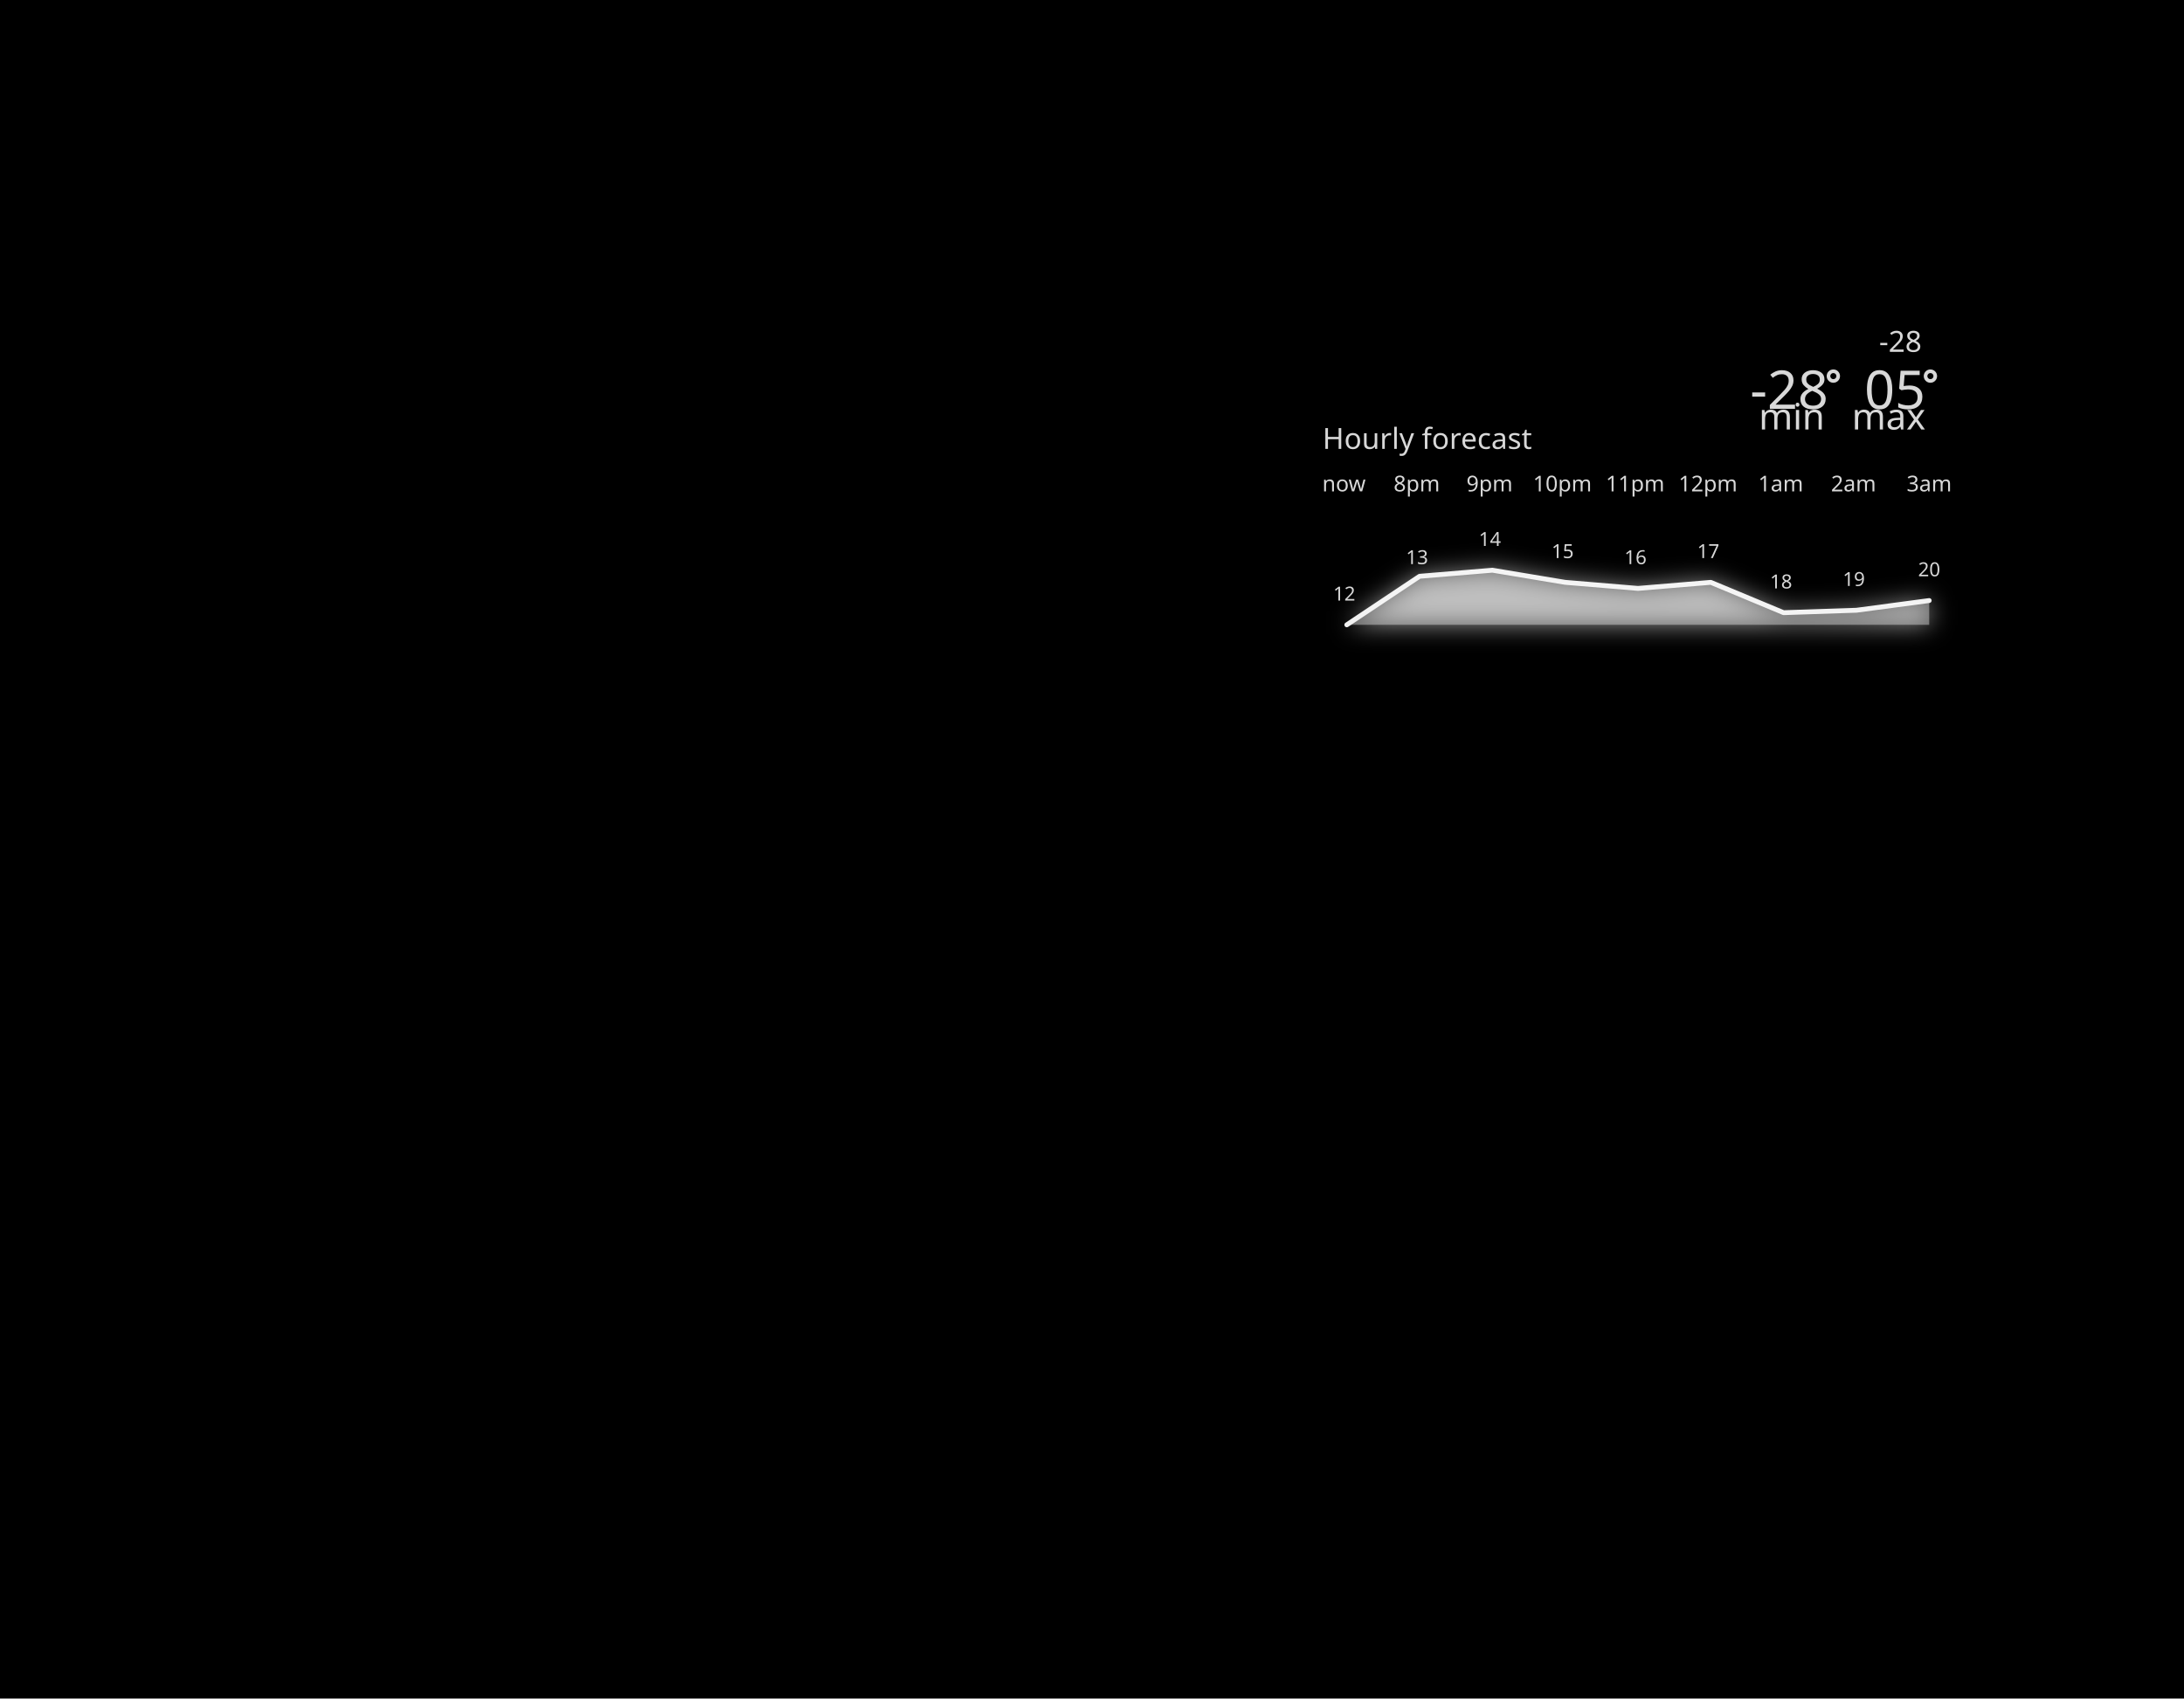
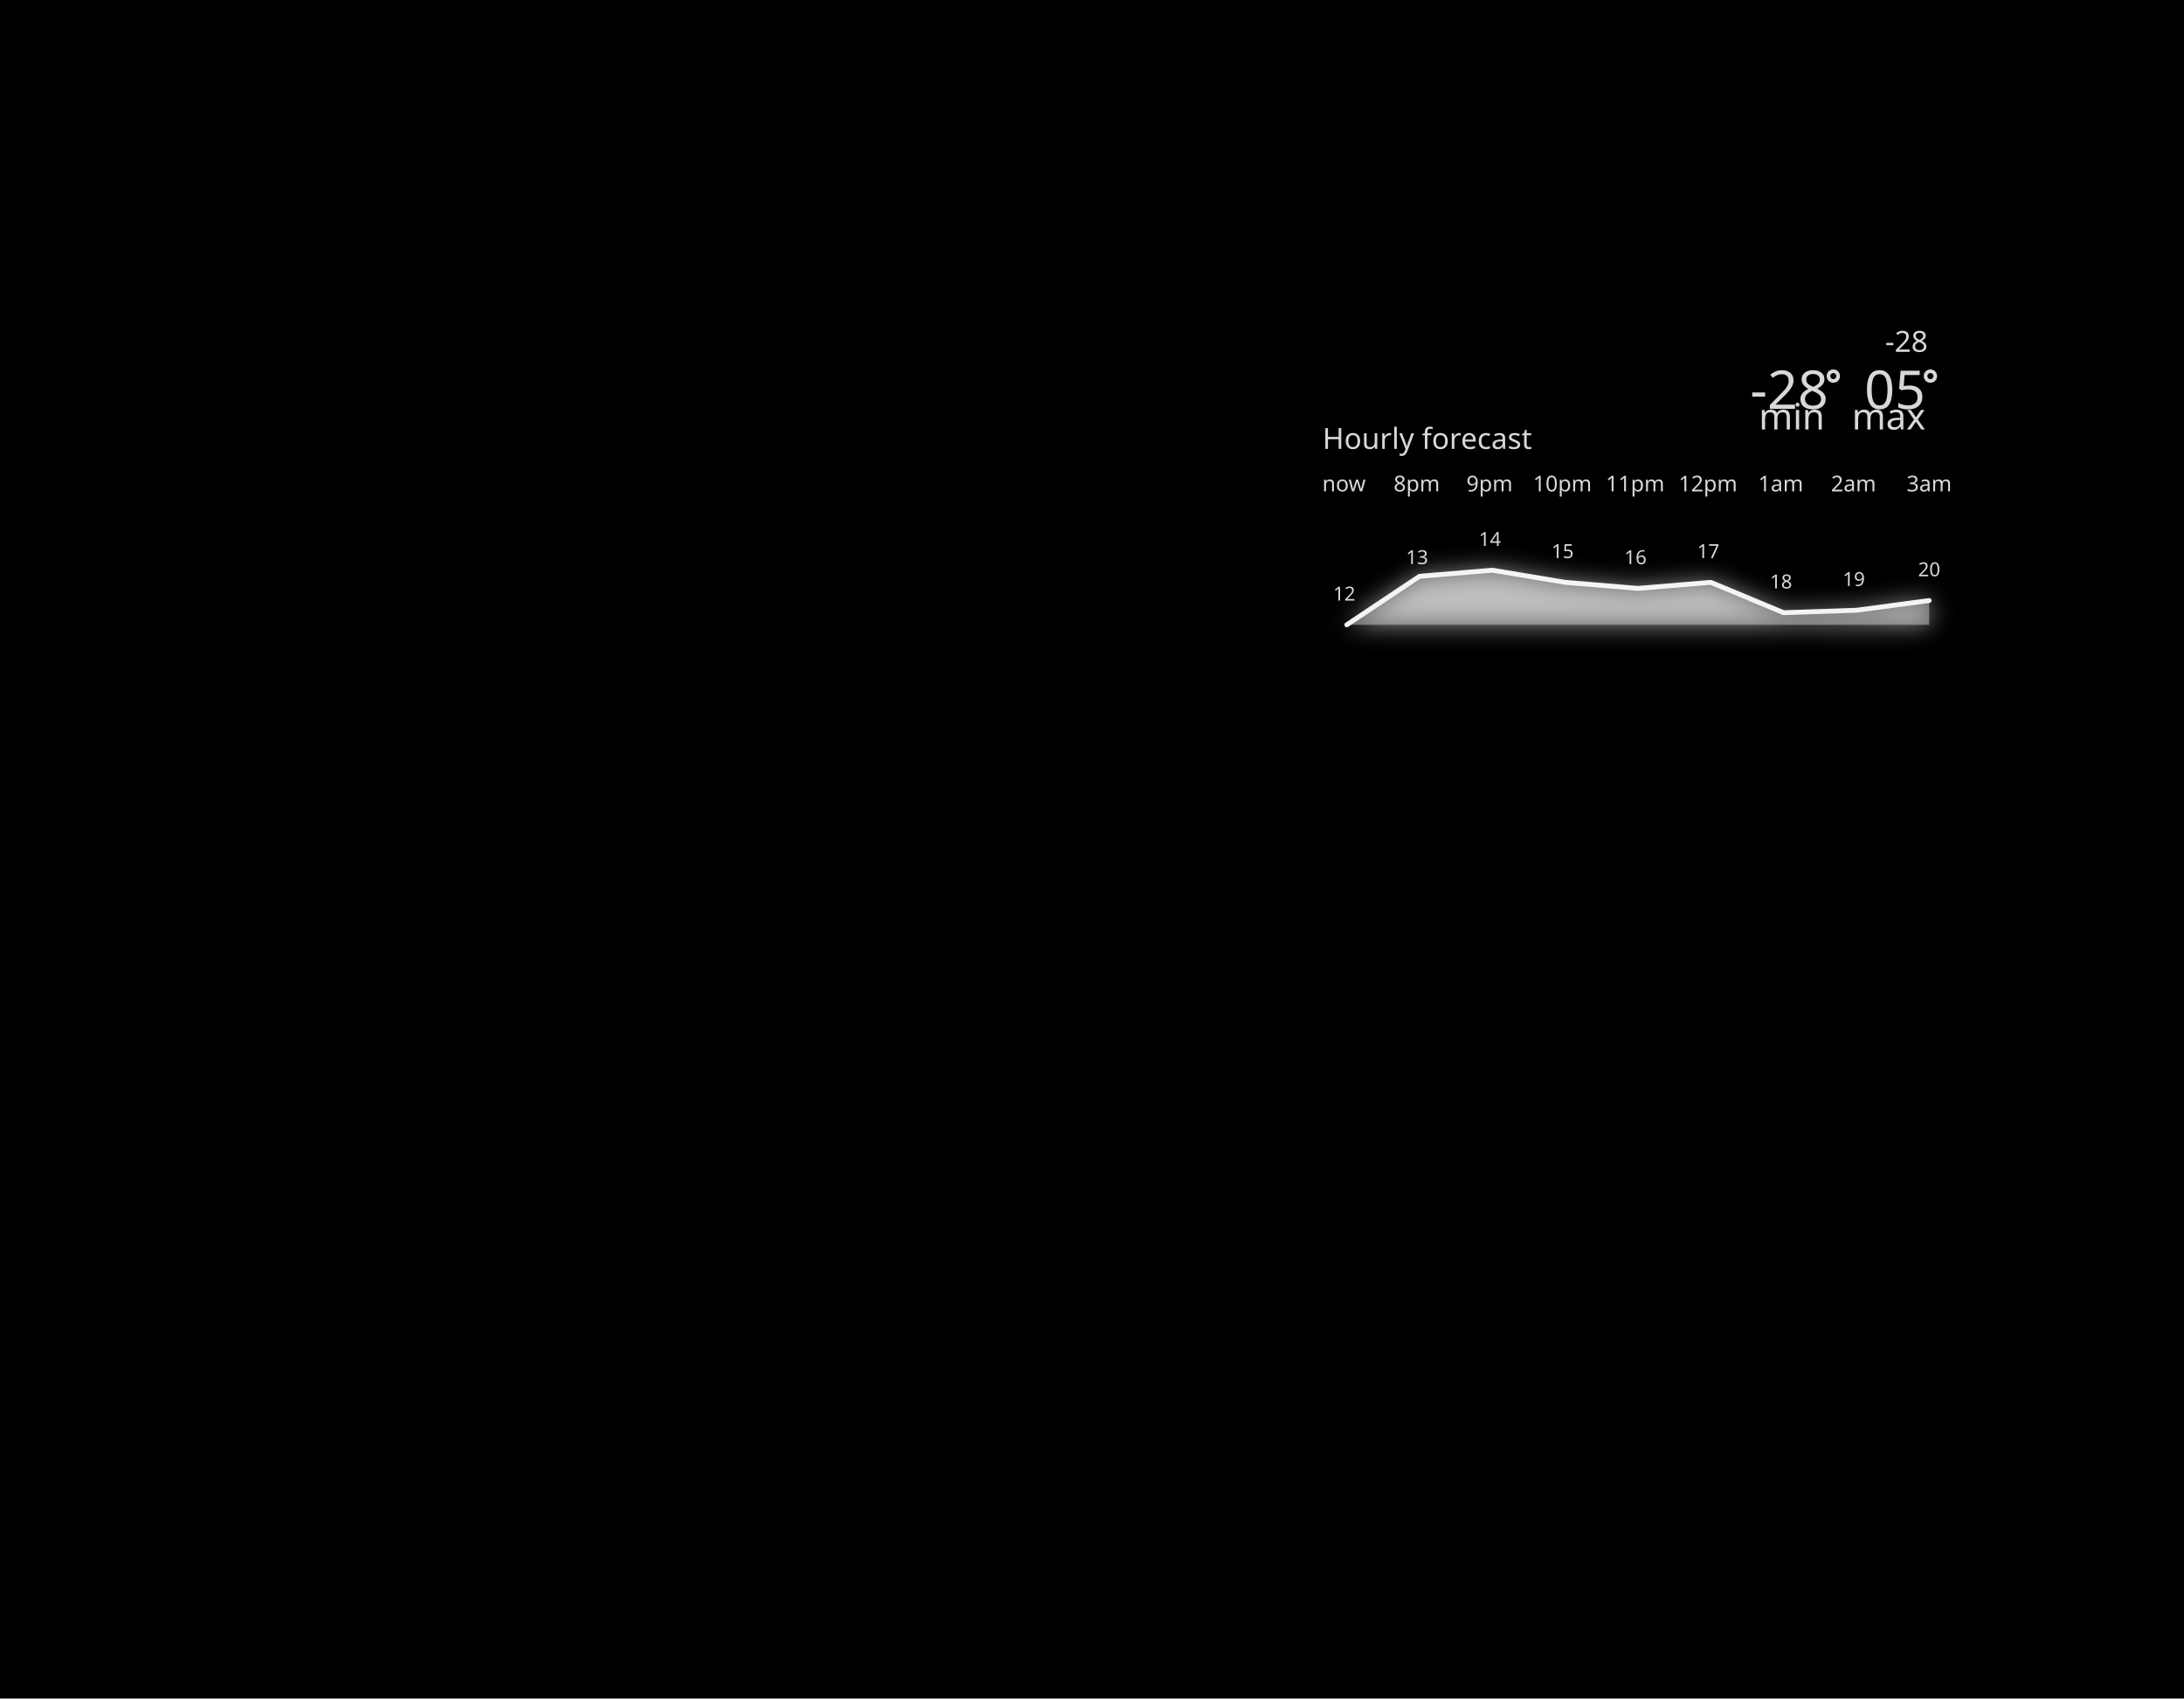
<svg xmlns="http://www.w3.org/2000/svg" xmlns:xlink="http://www.w3.org/1999/xlink" width="1800" height="1400" viewBox="0 0 1800 1400" fill="none">
  <rect class="back" width="1800" height="1400" fill="#000000" />
  <g filter="url(#filter0_f)">
    <rect x="134" y="225" width="1531.29" height="950" fill="black" fill-opacity="0.15" />
  </g>
  <rect x="177" y="250" width="1450" height="900" rx="25" fill="url(#pattern0)" />
  <g class="top_cont">
    <circle cx="272.5" cy="299.5" r="12.5" fill="url(#pattern1)" />
    <text class="top" fill="#000000" x="293" y="307" font-family="Josefin Sans" font-size="20" font-weight="400">
      <tspan class="user" fill-opacity="0.9" />
      <tspan fill-opacity="0.6">  •  </tspan>
      <tspan class="time" fill-opacity="0.7" />
    </text>
  </g>
  <g class="bottom_cont">
    <g class="bottom" fill="#000000" font-family="Josefin Sans" fill-opacity="0.9">
      <text class="temp" text-anchor="end" x="410" y="1055" font-size="110" />
      <text class="name" x="449" y="1025" font-size="64" font-weight="300" />
      <text class="main" x="449" y="1057" font-size="24" font-weight="300" />
    </g>
    <circle class="deg" cx="422.75" cy="990.75" r="8.5" stroke="#000000" stroke-opacity="0.9" stroke-width="5.5" />
  </g>
  <g class="side_bar">
    <g class="now">
      <text fill="rgb(240,240,240)" fill-opacity="0.9" font-family="Josefin Sans">
-         <tspan class="description" text-anchor="end" x="1587" y="290" font-size="24">-28</tspan>
+         <tspan class="description" text-anchor="end" x="1592" y="290" font-size="24">-28</tspan>
        <tspan class="min" text-anchor="end" x="1510" y="337" font-size="44">-28</tspan>
        <tspan class="max" text-anchor="end" x="1590" y="337" font-size="44">05</tspan>
        <tspan class="min_text" text-anchor="end" x="1507" y="354" font-size="30" font-weight="300">min</tspan>
        <tspan class="max_text" text-anchor="end" x="1587" y="354" font-size="30" font-weight="300">max</tspan>
      </text>
      <circle class="min_deg" cx="1511" cy="310" r="4" stroke="rgb(240,240,240)" stroke-opacity="0.9" stroke-width="3" />
      <circle class="max_deg" cx="1591" cy="310" r="4" stroke="rgb(240,240,240)" stroke-opacity="0.9" stroke-width="3" />
    </g>
    <g class="hourly">
      <text x="1090" y="370" fill="rgb(240,240,240)" font-family="Josefin Sans" fill-opacity="0.9" font-size="24">Hourly forecast</text>
      <polyline class="graph_fill" points="1110,515 1110,515 1170,475 1230,470 1290,480 1350,485 1410,480 1470,505 1530,503 1590,495 1590,515" fill-opacity="0.4" fill="rgb(240,240,240)" />
      <polyline class="graph" points="1110,515 1170,475 1230,470 1290,480 1350,485 1410,480 1470,505 1530,503 1590,495" stroke="rgb(240,240,240)" stroke-width="4" stroke-linecap="round" stroke-linejoin="round" />
      <g filter="url(#filter1_f)">
        <polyline class="graph_fill" points="1110,515 1110,515 1170,475 1230,470 1290,480 1350,485 1410,480 1470,505 1530,503 1590,495 1590,515" fill="#ffffff" fill-opacity="0.6" />
      </g>
      <text text-anchor="middle" fill="rgb(240,240,240)" fill-opacity="0.9" font-family="Josefin Sans" font-size="16" font-weight="400">
        <tspan class="temp0" x="1110" y="495">12</tspan>
        <tspan class="temp5" x="1170" y="465">13</tspan>
        <tspan class="temp10" x="1230" y="450">14</tspan>
        <tspan class="temp15" x="1290" y="460">15</tspan>
        <tspan class="temp20" x="1350" y="465">16</tspan>
        <tspan class="temp25" x="1410" y="460">17</tspan>
        <tspan class="temp30" x="1470" y="485">18</tspan>
        <tspan class="temp35" x="1530" y="483">19</tspan>
        <tspan class="temp40" x="1590" y="475">20</tspan>
      </text>
      <text y="405" text-anchor="middle" fill="rgb(240,240,240)" fill-opacity="0.9" font-family="Josefin Sans" font-size="18" font-weight="400">
        <tspan class="time0" x="1110">now</tspan>
        <tspan class="time5" x="1170">8pm</tspan>
        <tspan class="time10" x="1230">9pm</tspan>
        <tspan class="time15" x="1290">10pm</tspan>
        <tspan class="time20" x="1350">11pm</tspan>
        <tspan class="time25" x="1410">12pm</tspan>
        <tspan class="time30" x="1470">1am</tspan>
        <tspan class="time35" x="1530">2am</tspan>
        <tspan class="time40" x="1590">3am</tspan>
      </text>
    </g>
  </g>
  <defs>
    <filter id="filter1_f" x="1000" y="400" width="900" height="250" filterUnits="userSpaceOnUse" color-interpolation-filters="sRGB">
      <feFlood flood-opacity="0" result="BackgroundImageFix" />
      <feBlend mode="normal" in="SourceGraphic" in2="BackgroundImageFix" result="shape" />
      <feGaussianBlur stdDeviation="10" result="effect1_foregroundBlur" />
    </filter>
    <filter id="filter0_f" x="34" y="125" width="1731.29" height="1150" filterUnits="userSpaceOnUse" color-interpolation-filters="sRGB">
      <feFlood flood-opacity="0" result="BackgroundImageFix" />
      <feBlend mode="normal" in="SourceGraphic" in2="BackgroundImageFix" result="shape" />
      <feGaussianBlur stdDeviation="50" result="effect1_foregroundBlur" />
    </filter>
    <pattern id="pattern0" patternContentUnits="objectBoundingBox" width="1" height="1">
      <use xlink:href="#image0" transform="scale(0.000689655 0.00111111)" />
    </pattern>
    <pattern id="pattern1" patternContentUnits="objectBoundingBox" width="1" height="1">
      <use xlink:href="#image1" transform="scale(0.0015625)" />
    </pattern>
    <image class="back_pic" id="image0" width="1450" height="900" xlink:href="" />
    <image class="user_pic" id="image1" width="640" height="640" xlink:href="" />
  </defs>
</svg>
